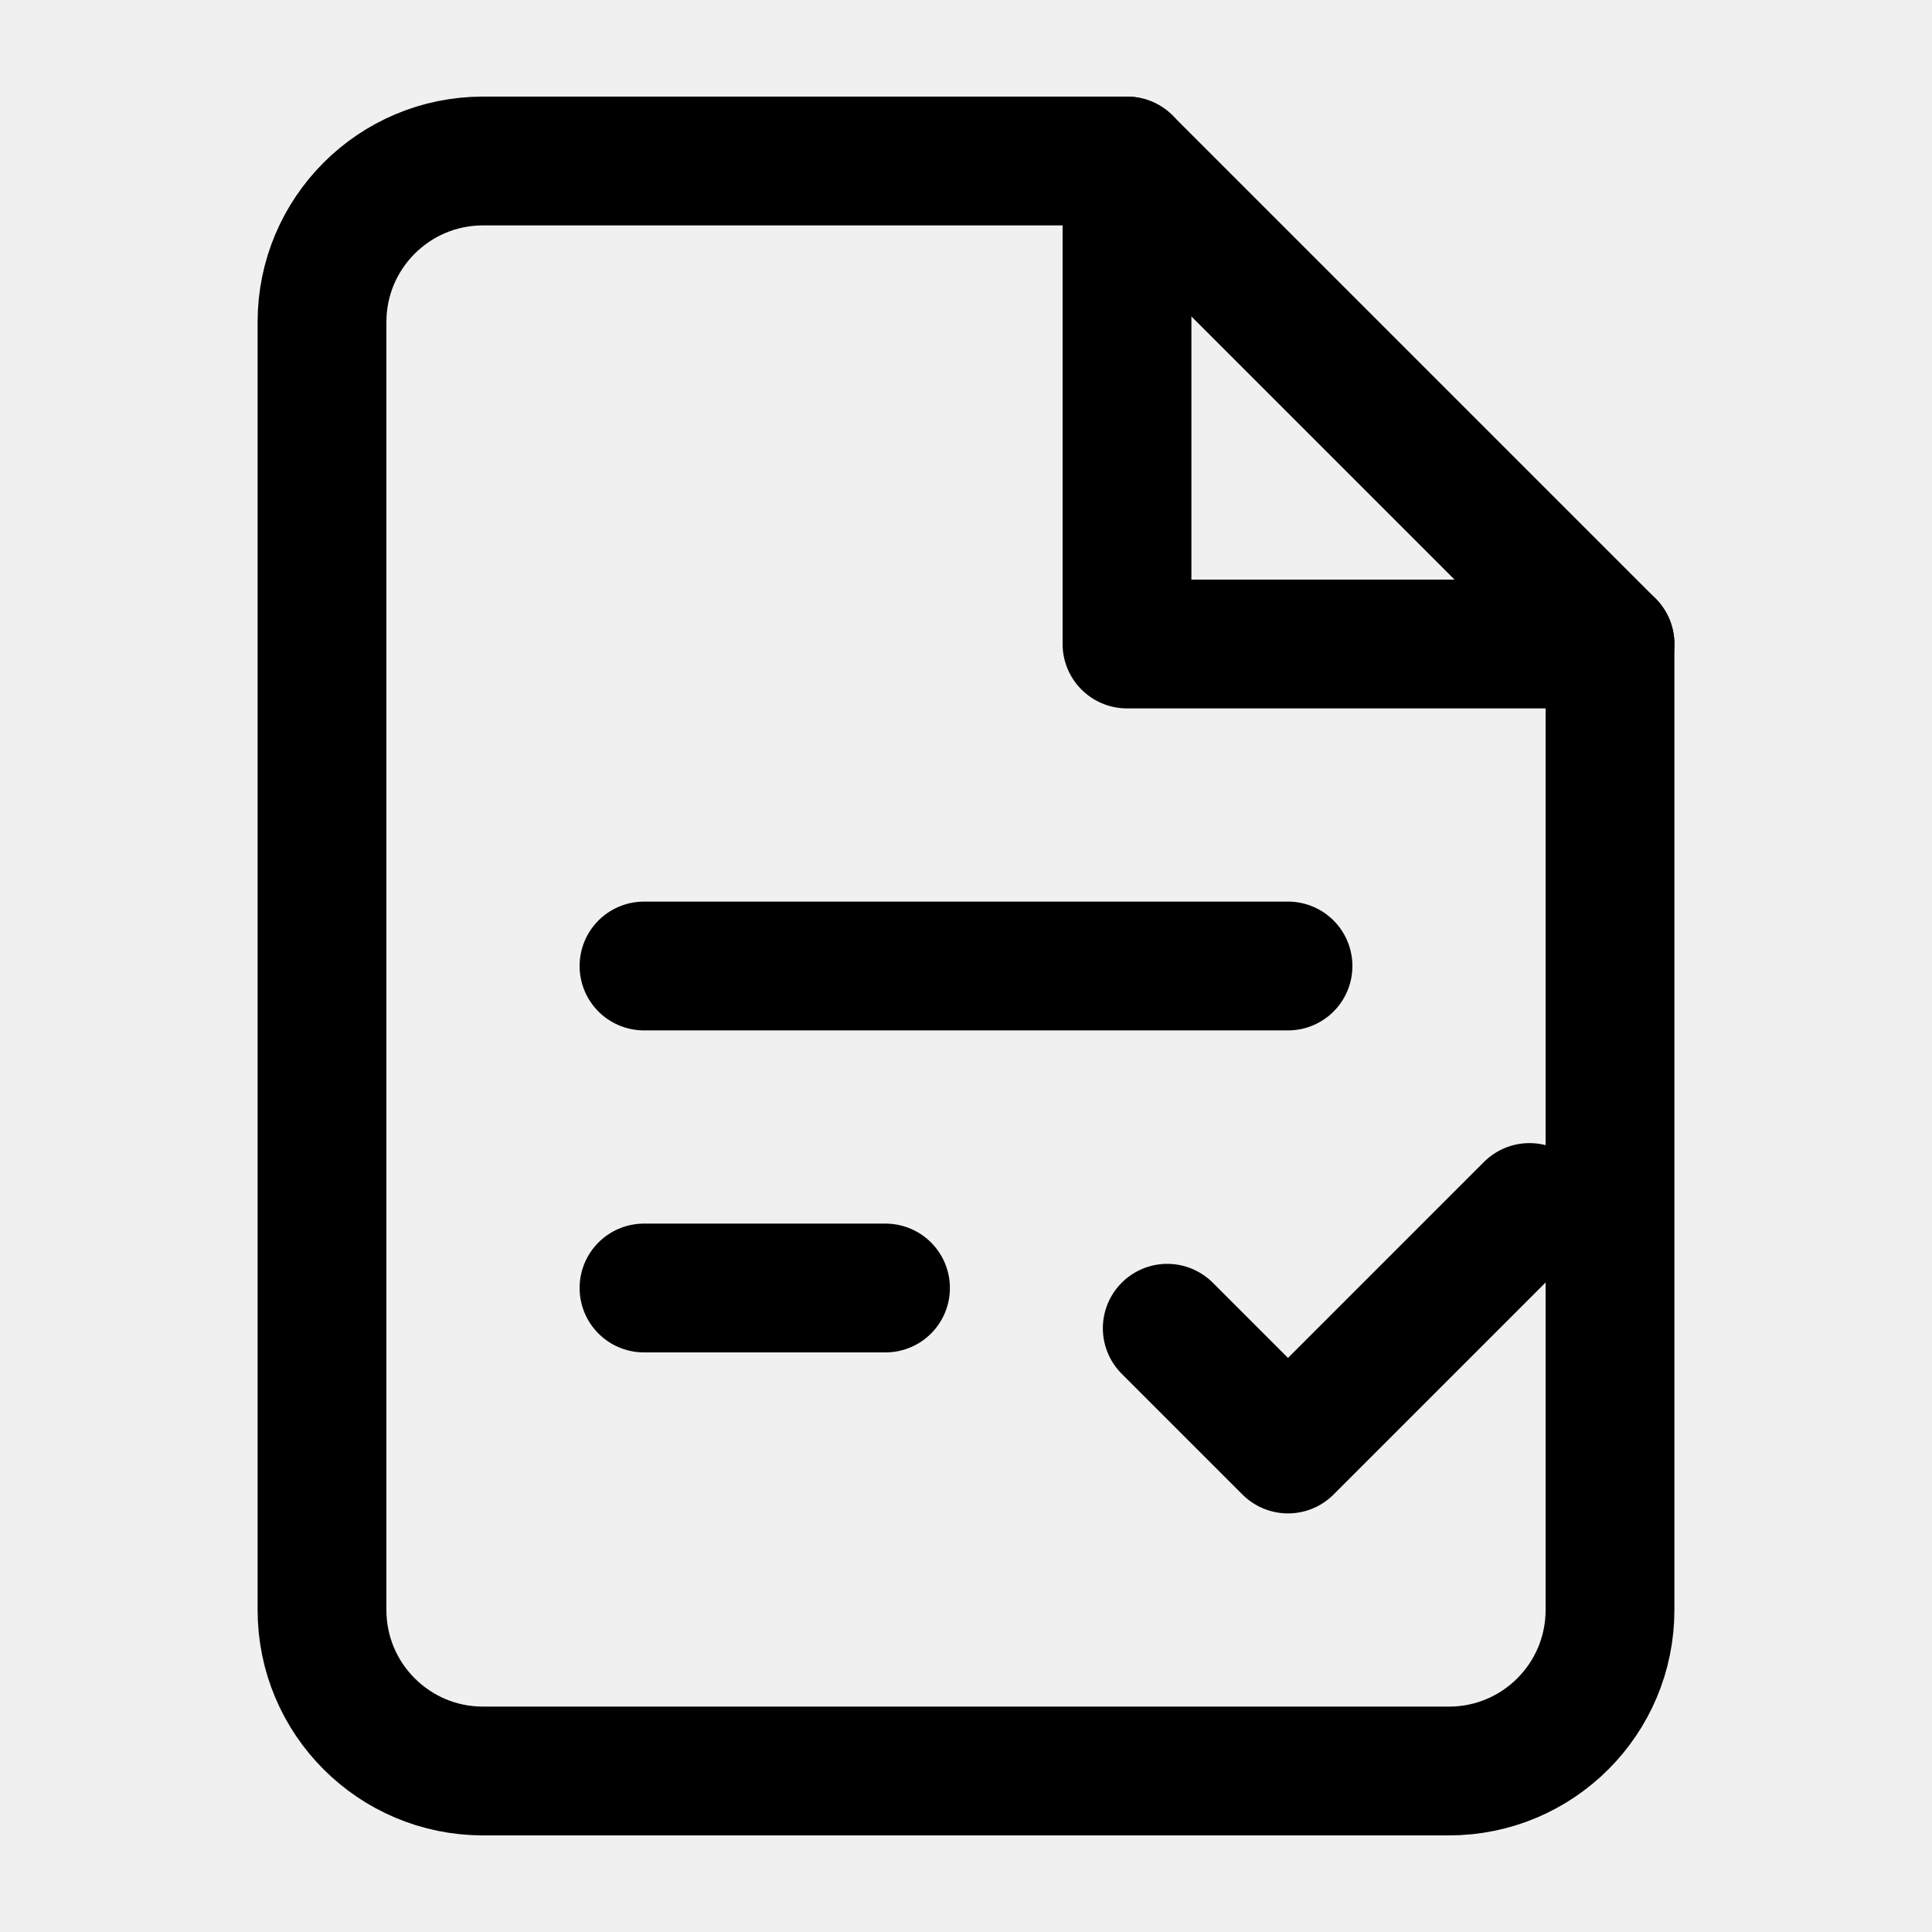
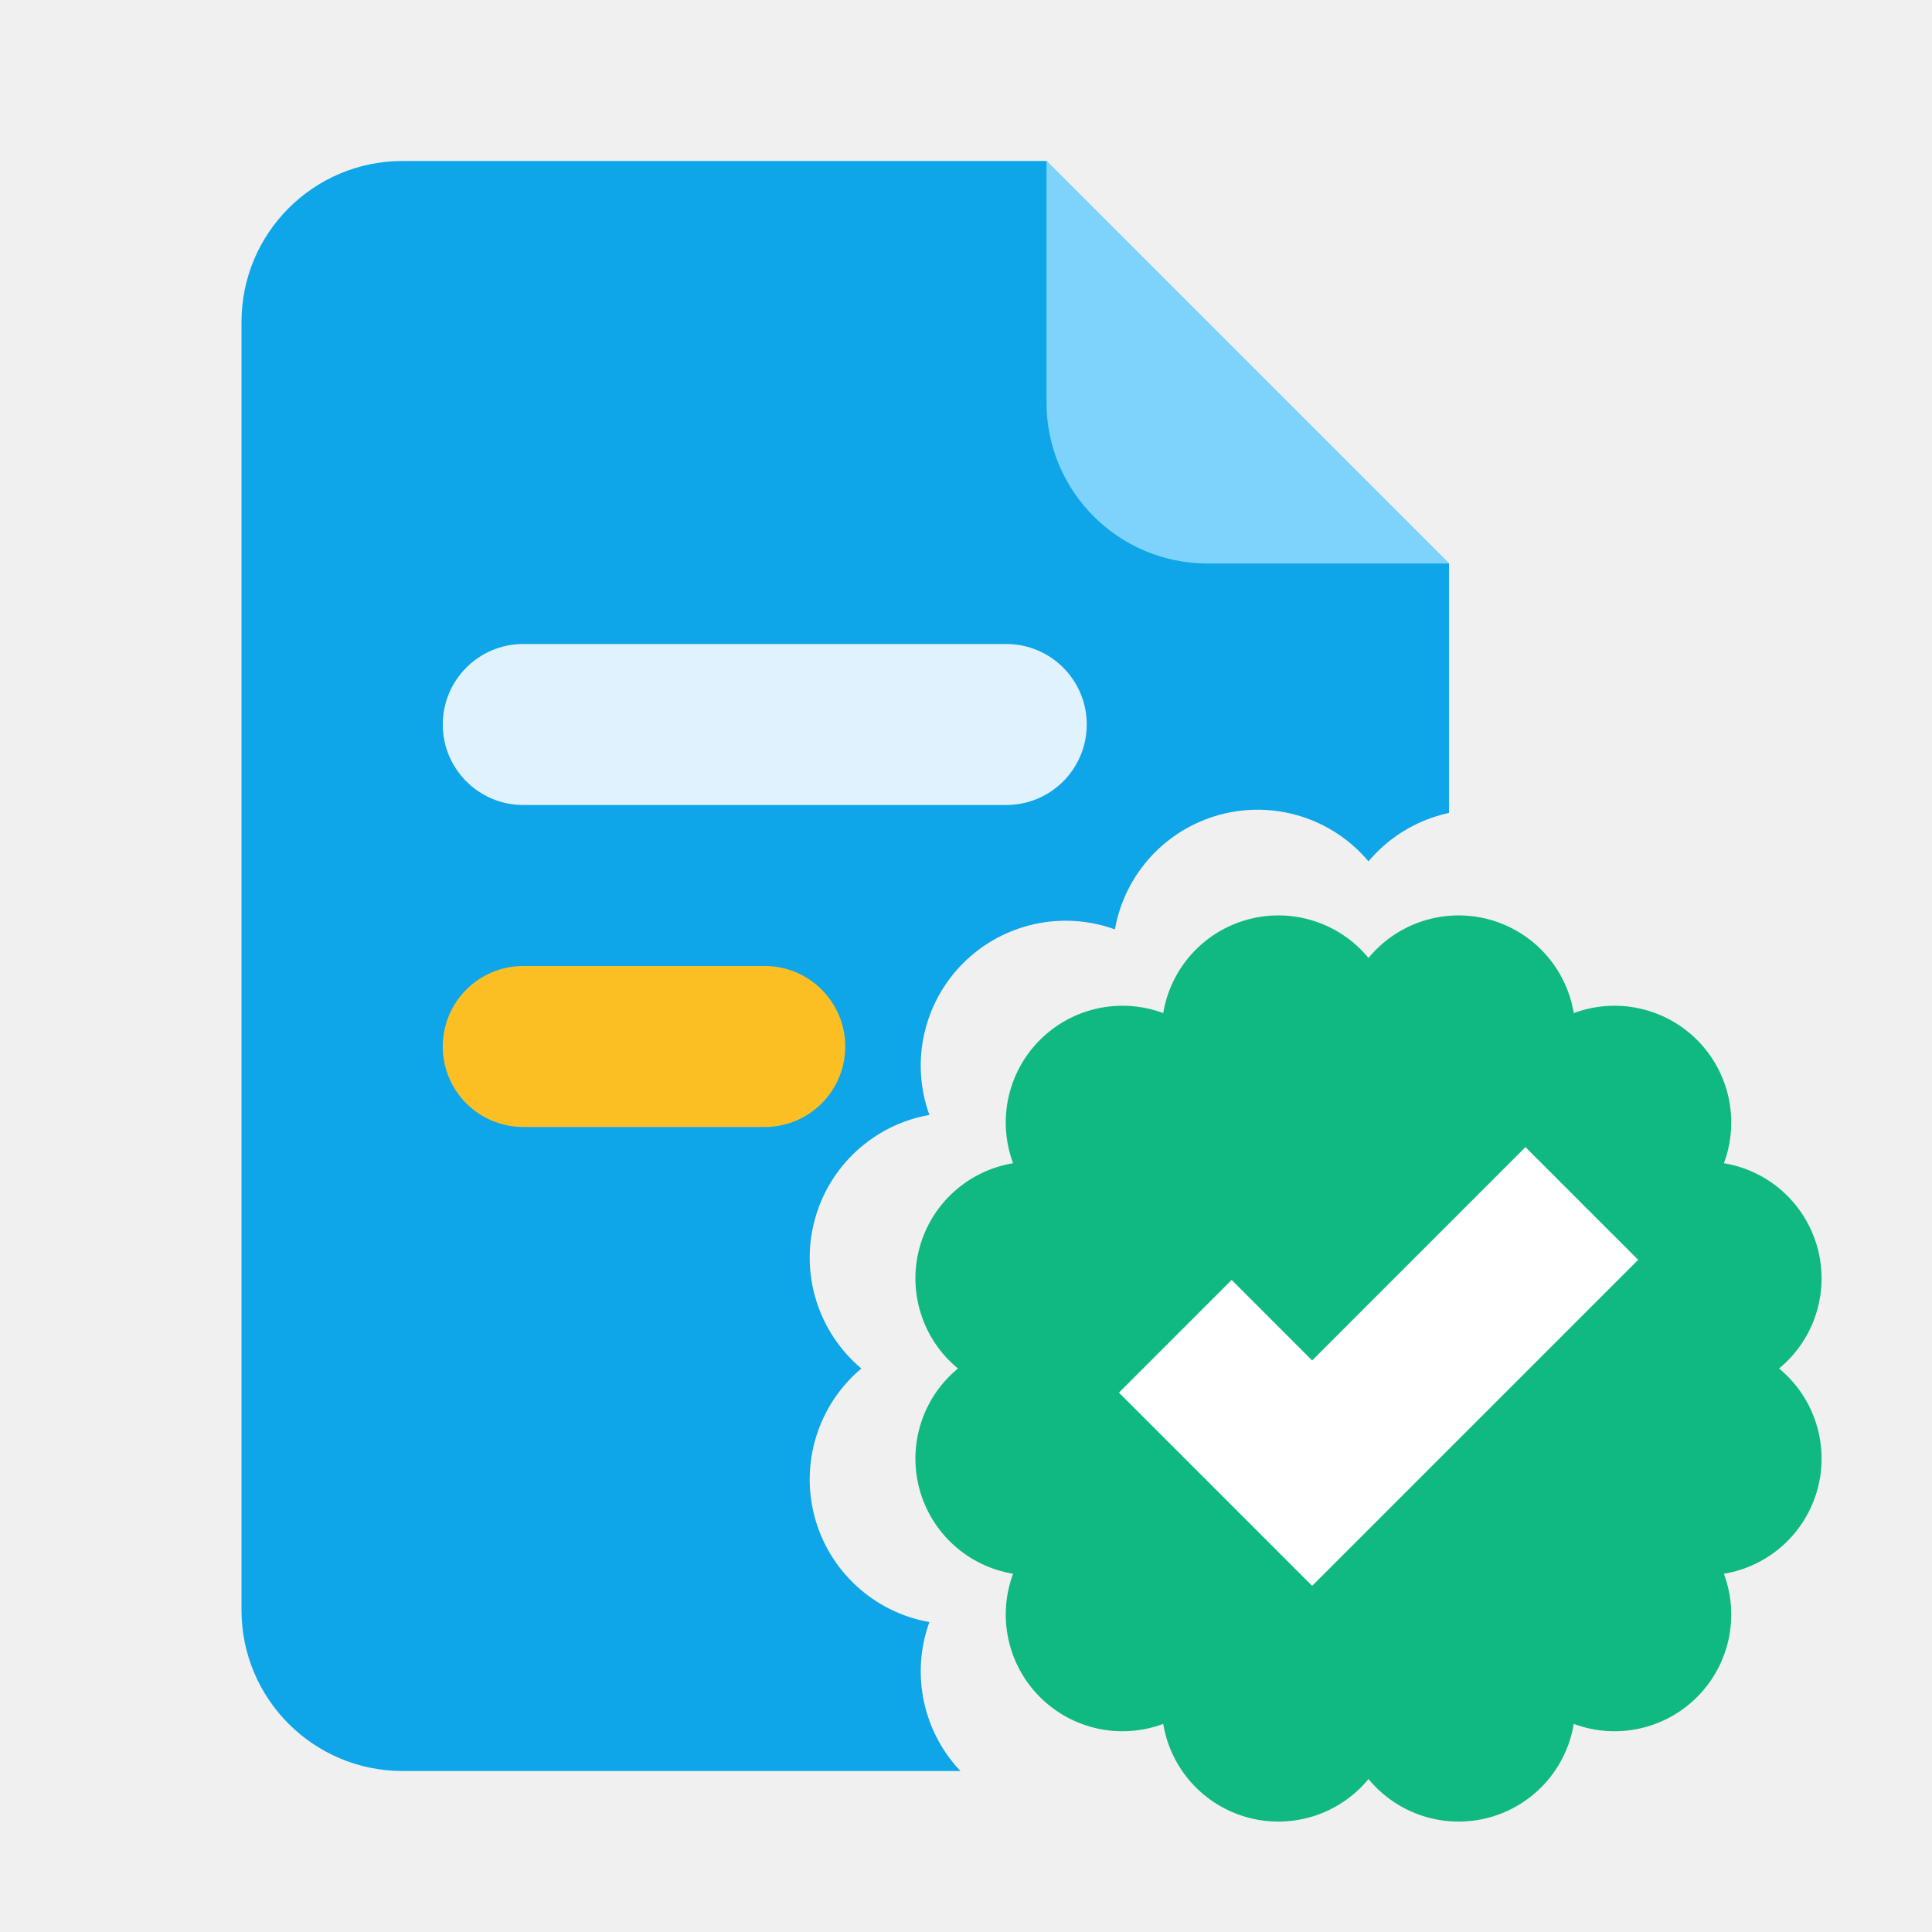
- <svg xmlns="http://www.w3.org/2000/svg" viewBox="0 0 24 24" fill="none" stroke="currentColor" stroke-width="1.6" stroke-linecap="round" stroke-linejoin="round">
-   <path d="M14 2H6a2 2 0 0 0-2 2v16a2 2 0 0 0 2 2h12a2 2 0 0 0 2-2V8z" />
-   <path d="M14 2v6h6" />
-   <path d="M8 12h8" />
-   <path d="M8 16h3" />
-   <path d="M14.5 16.5l1.5 1.5 3-3" />
+ <svg xmlns="http://www.w3.org/2000/svg" viewBox="0 0 48 48">
+   <mask id="k">
+     <rect width="48" height="48" fill="#fff" />
+     <path d="M34 21.4A3.6 3.6 0 0 1 40.3 23.09A3.6 3.6 0 0 1 44.91 27.7A3.6 3.6 0 0 1 46.6 34A3.6 3.6 0 0 1 44.91 40.3A3.6 3.6 0 0 1 40.3 44.91A3.6 3.6 0 0 1 34 46.6A3.6 3.6 0 0 1 27.7 44.91A3.6 3.6 0 0 1 23.09 40.3A3.6 3.6 0 0 1 21.4 34A3.6 3.6 0 0 1 23.09 27.7A3.6 3.6 0 0 1 27.7 23.09A3.6 3.6 0 0 1 34 21.4Z" />
+   </mask>
+   <g mask="url(#k)">
+     <path d="M10 4h16l10 10v26a4 4 0 0 1-4 4H10a4 4 0 0 1-4-4V8a4 4 0 0 1 4-4z" fill="#0EA5E9" />
+     <path d="M26 4v6a4 4 0 0 0 4 4h6z" fill="#7DD3FC" />
+     <rect x="11" y="16" width="16" height="4" rx="2" fill="#E0F2FE" />
+     <rect x="11" y="24" width="10" height="4" rx="2" fill="#FBBF24" />
+   </g>
+   <path d="M34 23.8A2.9 2.9 0 0 1 39.1 25.17A2.9 2.9 0 0 1 42.83 28.9A2.9 2.9 0 0 1 44.2 34A2.9 2.9 0 0 1 42.83 39.1A2.9 2.9 0 0 1 39.1 42.83A2.9 2.9 0 0 1 34 44.2A2.9 2.9 0 0 1 28.9 42.83A2.9 2.9 0 0 1 25.17 39.1A2.9 2.9 0 0 1 23.8 34A2.9 2.9 0 0 1 25.17 28.9A2.9 2.9 0 0 1 28.9 25.17A2.9 2.9 0 0 1 34 23.8Z" fill="#10B981" />
+   <path d="M27.8 34.6l2.8-2.8 2 2 5.3-5.3 2.8 2.8-8.1 8.1z" fill="#fff" />
</svg>
